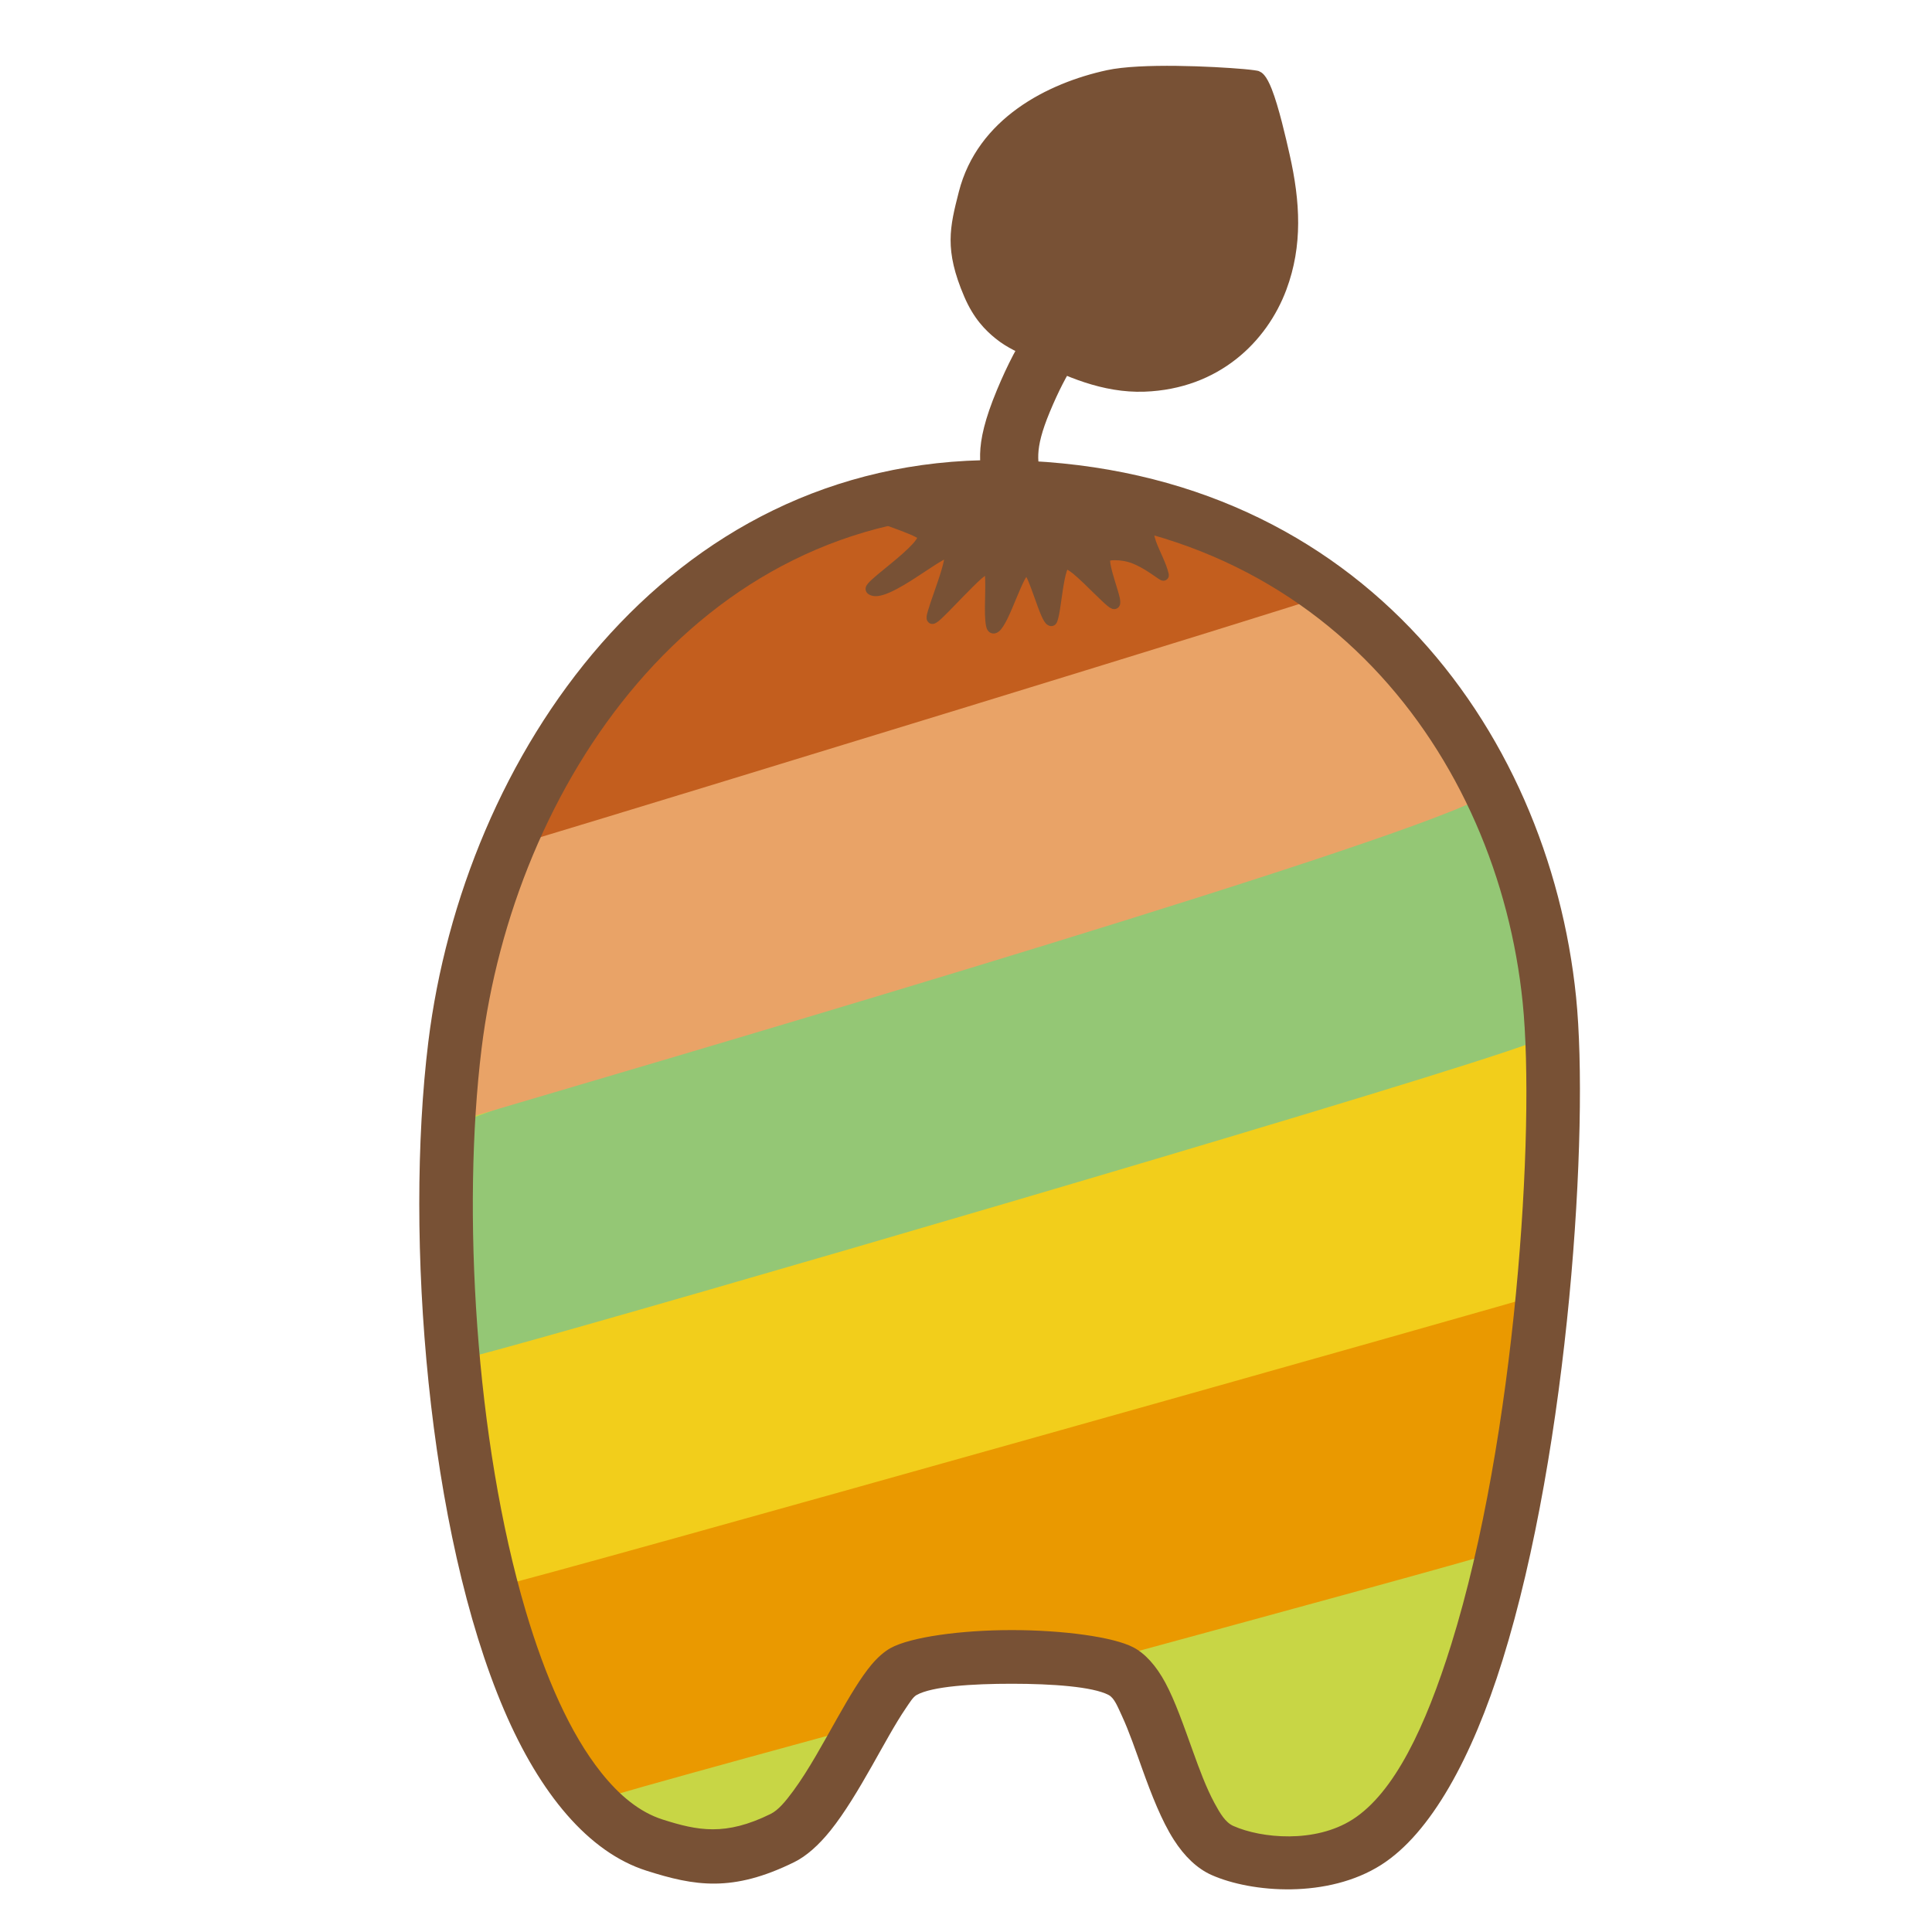
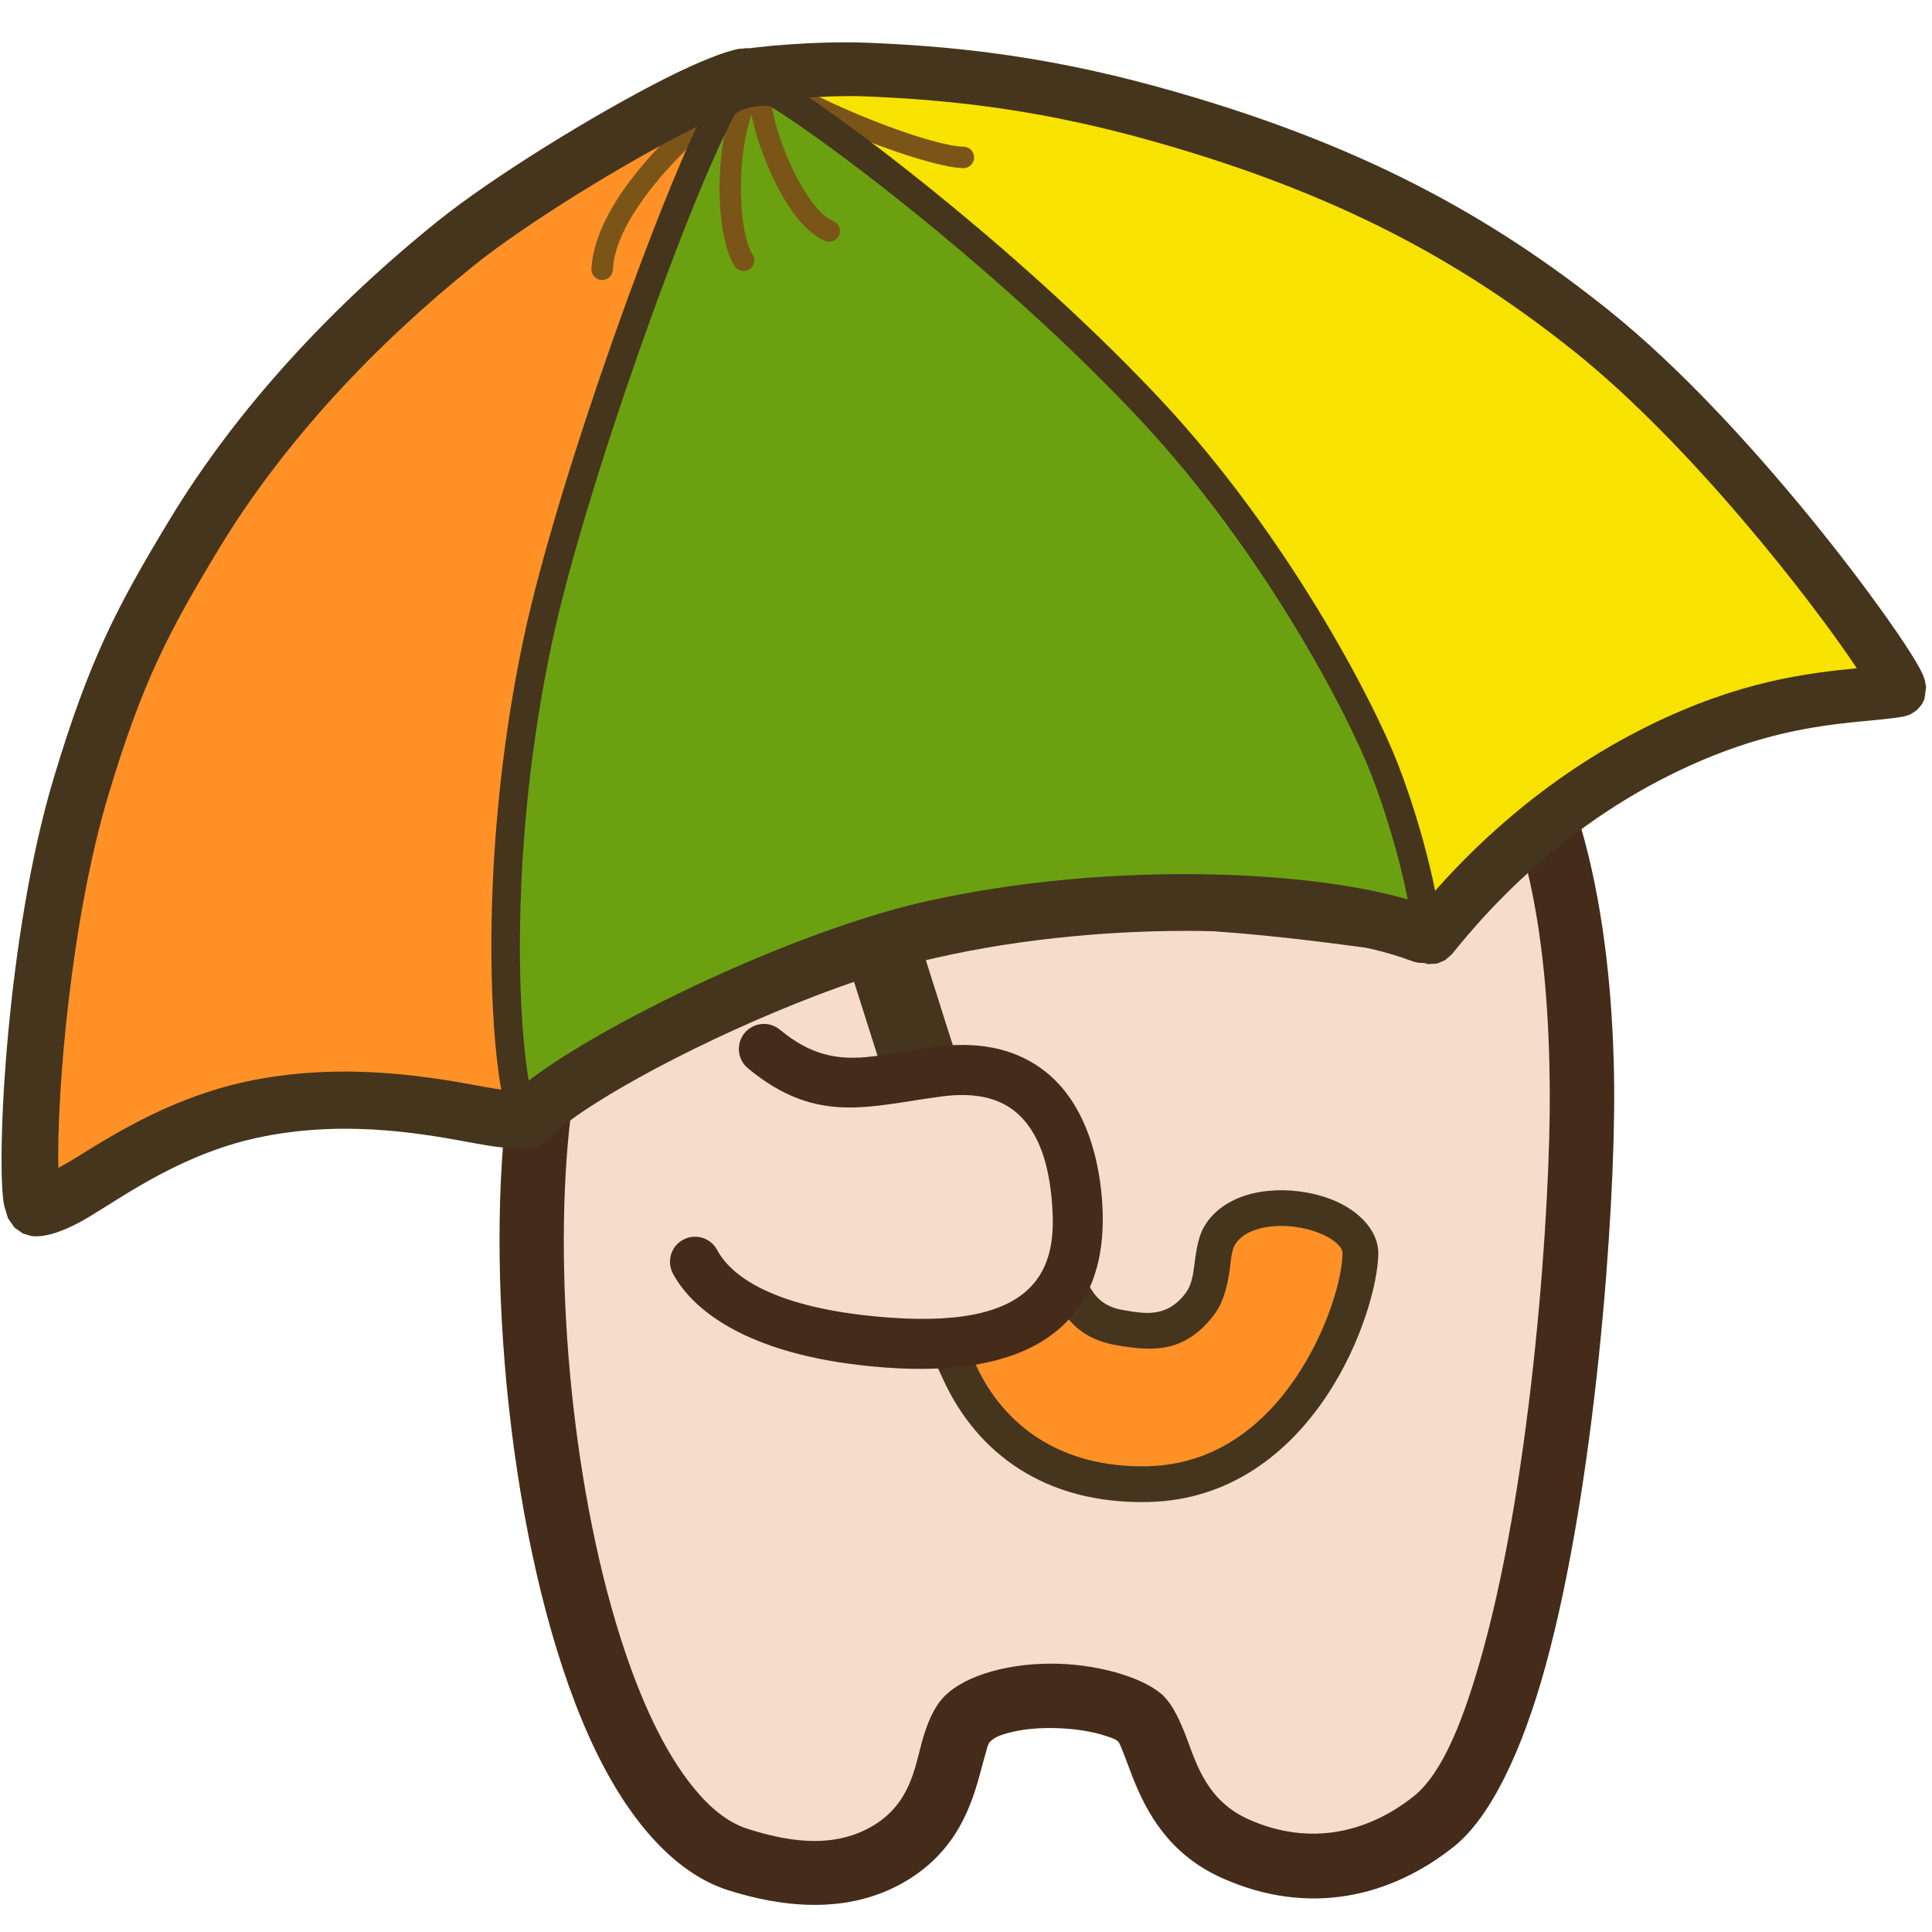
<svg xmlns="http://www.w3.org/2000/svg" xml:space="preserve" style="fill-rule:evenodd;clip-rule:evenodd;stroke-linejoin:round;stroke-miterlimit:2" viewBox="0 0 1080 1080">
-   <g transform="matrix(.82856 0 0 .81081 -380.762 -378.503)">
-     <path d="M901.097 1738.89c-116.512-37.96-157.289-362.91-134.611-551.44 22.62-188.051 151.452-385.914 366.044-384.931 229.88 1.054 354.69 176.413 372.33 353.541 12.65 126.95-20.5 513.98-123.12 580.83-30.55 19.9-74.36 16.21-97.46 5.71-33.85-15.37-42.01-109.56-68.49-123.64-24.24-12.89-122.76-13.33-146.67.33-20.66 11.79-51.06 99.32-81.663 114.74-36.14 18.2-58.176 14.05-86.36 4.86Z" style="fill:#c8d645" />
+   <path d="M900.642 1730.36c-116.778-37.14-168.456-362.97-145.778-551.5 22.62-188.051 163.074-377.324 377.666-376.341 108.67.498 239.63-.145 301.12 60.029 68.58 67.119 83.81 196.652 84.6 299.352.99 127.62-27.93 475.59-108.36 540.3-39.46 31.76-90.86 44.63-145.15 20.23-53.62-24.09-53.73-79.6-69.03-95.59-18.78-19.6-102.45-26.04-127.46.08-16.54 17.29-8.44 69.84-56.63 98.84-37.041 22.29-79.531 14.61-110.978 4.6Z" style="fill:#f5ddca" transform="matrix(.76389 0 0 .75824 -275.45 -272.525)" />
+   <path d="M893.548 1753c-40.108-12.76-75.258-53.68-101.665-112.76-55.325-123.78-76.73-328.57-60.411-464.24 23.952-199.123 173.934-398.261 401.168-397.22 66.73.306 141.67.381 204.54 13.544 45.78 9.584 85.39 26.289 112.88 53.196 72.6 71.039 90.91 207.5 91.76 316.2.7 90.71-13.55 291.05-50.14 425.63-17.11 62.94-40.34 111.89-67.08 133.4-46.07 37.07-106.1 51.84-169.46 23.36-39.2-17.61-55.55-48.46-65.89-74.97-2.77-7.09-5.04-13.74-7.38-19.4-1.08-2.6-1.75-4.98-3.12-6.41-1.74-1.82-4.98-2.77-8.66-4.03-10.05-3.42-23.16-5.44-36.48-5.84-11.09-.33-22.34.46-32.13 2.78-6.67 1.58-12.69 3.42-16.27 7.16-1.91 2.01-2.36 5.37-3.44 8.99-2.36 7.96-4.45 17.22-7.55 26.86-7.57 23.62-20.44 48.79-50.52 66.89-43.462 26.15-93.253 18.6-130.152 6.86Zm14.189-45.27c25.999 8.27 61.176 16.07 91.801-2.35 27.032-16.26 30.502-42.66 35.572-61.25 3.94-14.46 8.96-26.14 16.18-33.68 15.97-16.69 50.01-25.46 83.73-24.44 33.69 1.01 65.66 11.84 77.64 24.35 6.3 6.58 11.55 17.6 16.64 31.31 6.96 18.72 14.9 45.54 45.04 59.08 45.21 20.32 87.98 9.35 120.85-17.1 21.52-17.31 37.26-58.17 51.04-108.84 35.47-130.5 49.14-324.76 48.46-412.72-.75-96.71-12.88-219.311-77.46-282.514-21.7-21.233-53.51-33.204-89.64-40.767-59.98-12.558-131.5-12.259-195.17-12.551-201.952-.925-332.875 178.482-354.163 355.452-13.261 110.25-.422 268.66 36.544 385.57 14.15 44.75 31.687 83.3 53.11 109.85 12.059 14.95 25.112 25.92 39.826 30.6Z" style="fill:#452b19" transform="matrix(.76389 0 0 .75824 -275.45 -272.525)" />
+   <path d="M549.391 234.862c-.481 2.92-32.938 19.405-75.488-17.786-23.692-20.709-20.255-84.403-14.841-88.087 3.774-2.568 19.295 14.943 60.099 59.771 23.683 26.019 30.852 42.323 30.23 46.102Z" style="fill:#d4c421" transform="matrix(.84767 0 0 .90356 133.835 77.702)" />
+   <path d="m554.054 235.538-.587 1.636-1.037 1.349c-1.297 1.317-4.74 3.521-10.152 5.052-13.203 3.736-39.848 4.485-71.592-23.26-7.202-6.295-12.231-16.181-15.414-27.339-4.533-15.889-5.43-34.349-4.58-47.517.445-6.896 1.398-12.398 2.498-15.493.871-2.448 2.13-3.9 3.101-4.56l1.104-.596 1.19-.361 2.216-.078c1.206.146 2.802.675 4.697 1.885 7.318 4.67 24.125 23.236 57.251 59.629 17.065 18.747 25.742 32.632 29.227 40.587 1.947 4.444 2.329 7.545 2.078 9.066Zm-92.447-100.911-.004.018c-.669 2.789-1.191 6.71-1.491 11.349-.799 12.385.013 29.749 4.277 44.693 2.681 9.397 6.665 17.848 12.731 23.15 27.828 24.323 50.859 24.536 62.433 21.262 1.882-.533 3.679-1.377 4.796-1.954-.469-1.485-1.391-4.118-2.743-6.695-4.098-7.807-12.182-19.598-26.034-34.815-28.34-31.136-44.364-49.008-52.727-56.045a23.38 23.38 0 0 0-1.238-.963Z" style="fill:#d4c421" transform="matrix(.84767 0 0 .90356 133.835 77.702)" />
+   <path d="M551.774 238.813c-9.569 4.882-60.834 8.576-89.473-33.809-7.812-11.562-15.756-60.688-10.031-60.147 8.224.777 31.414 11.14 64.899 42.725 27.477 25.917 31.579 44.932 34.605 51.231Z" style="fill:#d4c421" transform="matrix(-.59175 -.55461 -.47072 .52818 1063.982 461.56)" />
+   <path d="M556.081 236.181c-3.128-6.513-7.423-26.13-35.834-52.93-34.826-32.849-59.141-43.223-67.695-44.03l-1.393.053-1.37.441-1.168.753-.891.906c-1.04 1.284-2.087 3.966-2.29 7.949-.409 7.999 1.748 23.821 5.023 37.291 2.291 9.426 5.205 17.697 7.966 21.783 18.186 26.915 44.937 36.401 65.66 38.466 14.21 1.415 25.617-.747 29.784-2.873 1.238-.632 2.179-1.831 2.597-3.311a6.438 6.438 0 0 0-.389-4.498ZM455.347 151.17c9.855 2.775 30.374 13.981 58.745 40.743 20.223 19.076 27.307 34.307 30.827 43.169-4.766.927-11.934 1.338-20.221.512-18.438-1.837-42.344-10.035-58.525-33.982-5.111-7.565-10.007-32.412-10.815-46.419-.075-1.312-.056-2.785-.011-4.023Z" style="fill:#d4c421" transform="matrix(-.59175 -.55461 -.47072 .52818 1063.982 461.56)" />
+   <path d="M537.078 1020.2c-1.307-3.58-2.027-7.51-2.024-11.63.012-16.721 11.934-30.296 26.606-30.296l11.042 2.583 5.502 3.605 4.425 4.664 3.675 6.159 2.456 7.535.581 13.22c.043-.6.052-1.16.052-1.65 0-.78-.258-3.84-.258-3.84s8.147 32.95 18.425 69.89c47.622 171.16 167.319 576.6 175.07 596 6.079 15.21.173 33.19-13.18 40.13-13.354 6.94-29.131.23-35.211-14.98-7.841-19.62-129.19-429.65-177.363-602.8-10.718-38.52-17.518-66.7-19.798-78.59Zm-.679-9.3.05-1.02c-.025.34-.041.68-.05 1.02Zm13.093 24.63c3.331 2.09 7.307 3.33 12.125 3.33-4.367 0-8.489-1.2-12.125-3.33Z" style="fill:#45351d" transform="matrix(.78982 .01301 -.01086 .6931 -15.751 -429.724)" />
+   <path d="M516.573 878.204c4.785-8.753 39.556-30.713 42.587-25.981 12.602 19.682 21.94 22.961 33.716 19.881 9.124-2.387 18.288-5.021 21.393-17.501 1.942-7.803-4.205-16.403-3.411-22.303 2.393-17.767 40.326-26.352 46.446-13.809 7.258 14.875 13.023 73.151-34.055 94.602-29.595 13.484-55.42 8.192-74.022-6.24-11.849-9.193-33.636-26.854-32.654-28.649Z" style="fill:#ff9127" transform="matrix(1.4764 .6978 -.72578 1.61493 384.068 -1079.843)" />
+   <path d="M511.115 875.738c1.38-2.525 4.707-6.069 9.214-9.759 9.34-7.649 23.818-16.43 31.744-19.03 3.438-1.128 6.219-1.182 7.935-.748l2.383 1.027 1.135.913.923 1.141c10.338 16.145 17.201 19.916 26.861 17.389 7.096-1.856 14.576-3.526 16.991-13.231.936-3.761-.777-7.706-1.912-11.322-1.199-3.819-2.013-7.404-1.608-10.408.758-5.631 4.073-10.639 9.008-14.655 6.497-5.286 15.876-8.821 24.551-9.842 11.37-1.339 21.212 2.02 24.558 8.878 3.893 7.979 7.585 27.581 3.791 48.081-3.842 20.767-15.233 42.321-40.812 53.976-32.251 14.694-60.374 8.784-80.645-6.943-11.102-8.614-30.455-24.496-33.495-28.924l-.8-1.416-.473-1.678.063-1.846.588-1.603Zm13.117 2.227c5.559 4.883 20.74 18.136 28.99 24.536 16.934 13.138 40.459 17.811 67.399 5.536 21.499-9.795 30.765-28.104 33.994-45.558 3.279-17.719.46-34.692-2.904-41.588-.547-1.12-1.814-1.675-3.256-2.082-2.5-.708-5.574-.768-8.793-.389-6.298.741-13.152 3.207-17.868 7.045-2.54 2.067-4.467 4.528-4.858 7.426-.314 2.333 1.005 5.146 1.95 8.202 1.475 4.769 2.55 9.855 1.352 14.673-3.797 15.259-14.64 18.852-25.796 21.77-6.041 1.58-11.579 1.734-17.088-.12-6.814-2.293-13.873-8.002-21.748-19.616-1.034.353-2.331.829-3.401 1.327-6.577 3.062-15.355 8.599-22.019 13.783-2.333 1.815-4.423 3.534-5.954 5.055Z" style="fill:#45351d" transform="matrix(1.4764 .6978 -.72578 1.61493 384.068 -1079.843)" />
+   <path d="M362.666 607.723c34.21 27.721 60.41 16.537 96.357 12.038 55.244-6.913 72.304 31.722 75.356 69.148 2.941 36.075-6.291 82.853-104.139 75.826-64.784-4.654-94.938-24.322-105.347-43.203" style="fill:#f5ddca" transform="matrix(1.01918 0 0 1.04517 57.404 -48.79)" />
+   <path d="M353.886 618.025c-5.831-4.725-6.631-13.177-1.785-18.863 4.845-5.686 13.513-6.466 19.344-1.742 16.939 13.727 31.482 15.947 46.827 14.683 12.212-1.005 24.838-3.855 39.003-5.628 26.74-3.346 45.958 2.687 59.784 13.357 20.008 15.44 28.876 41.802 31.013 68.015 1.749 21.452-.912 45.882-17.765 64.109-16.005 17.308-45.823 30.106-101.076 26.137-72.172-5.183-104.841-29.184-116.437-50.219-3.59-6.511-1.082-14.64 5.595-18.14 6.678-3.501 15.014-1.056 18.603 5.456 9.227 16.736 36.834 32.061 94.258 36.186 42.61 3.06 66.311-4.013 78.654-17.361 11.492-12.428 11.974-29.417 10.781-44.045-1.524-18.702-6.4-38.115-20.675-49.13-9.027-6.967-21.78-9.977-39.238-7.793-39.961 5.001-68.857 15.793-106.886-15.022Z" style="fill:#452b19" transform="matrix(1.01918 0 0 1.04517 57.404 -48.79)" />
+   <g transform="matrix(.94255 .02032 -.04178 .9154 -42.212 -438.035)">
+     <path d="M509.498 514.114c-25.416 4.547-123.593 67.233-166.608 105.133-58.581 51.615-111.18 113.64-147.278 180.926-28.504 53.129-42.834 84.488-60.298 155.272-25.555 103.585-23.533 256.765-15.735 257.905 17.137 2.51 59.501-47.88 129.875-63.66 76.341-17.11 143.532 7.77 157.02 3.67 6.239-1.9 48.304-312.659 65.475-419.2 11.839-73.461 30.762-220.046 37.549-220.046Z" style="fill:#ff9127" />
    <clipPath id="a">
-       <path d="M901.097 1738.89c-116.512-37.96-157.289-362.91-134.611-551.44 22.62-188.051 151.452-385.914 366.044-384.931 229.88 1.054 354.69 176.413 372.33 353.541 12.65 126.95-20.5 513.98-123.12 580.83-30.55 19.9-74.36 16.21-97.46 5.71-33.85-15.37-42.01-109.56-68.49-123.64-24.24-12.89-122.76-13.33-146.67.33-20.66 11.79-51.06 99.32-81.663 114.74-36.14 18.2-58.176 14.05-86.36 4.86Z" />
+       <path d="M509.498 514.114c-25.416 4.547-123.593 67.233-166.608 105.133-58.581 51.615-111.18 113.64-147.278 180.926-28.504 53.129-42.834 84.488-60.298 155.272-25.555 103.585-23.533 256.765-15.735 257.905 17.137 2.51 59.501-47.88 129.875-63.66 76.341-17.11 143.532 7.77 157.02 3.67 6.239-1.9 48.304-312.659 65.475-419.2 11.839-73.461 30.762-220.046 37.549-220.046Z" />
    </clipPath>
    <g clip-path="url(#a)">
-       <path d="M208.095 610.571c-.307-6.865 492.531-144.129 612.158-173.107 2.98 11.073-14.583 143.945-28.942 149.621-18.26 7.217-505.069 140.384-525.878 148.457-6.954 2.698-12.345-16.296-29.205-46.927-13.289-24.145-27.953-74.013-28.133-78.044Z" style="fill:#ea9900" transform="translate(551.438 849.497) scale(1.16445)" />
-       <path d="m206.024 610.668.081-.72.321-.702.49-.56c.162-.144.38-.31.659-.486 1.577-.99 6.288-2.845 13.7-5.371 80.717-27.511 490.804-141.338 598.5-167.427 1.086-.263 2.181.4 2.477 1.5.648 2.41.446 10.388-.555 21.539-2.262 25.192-8.272 67.126-15.224 96.415-3.029 12.759-6.264 23.146-9.421 28.832-1.641 2.955-3.395 4.741-4.993 5.372-18.261 7.218-505.081 140.39-525.89 148.463-2.819 1.093-5.645-.02-8.559-3.835-5.064-6.63-11.312-22.456-23.188-44.034-13.446-24.429-28.216-74.907-28.398-78.986Zm4.293.836c1.594 8.198 15.293 53.499 27.718 76.073 10.099 18.348 16.073 32.516 20.739 40.331 1.397 2.341 2.632 4.073 3.861 5.074.701.57 1.351.856 2.062.58 20.809-8.073 507.607-141.236 525.866-148.453.579-.229 1.111-.826 1.702-1.634.809-1.106 1.616-2.588 2.432-4.389 2.62-5.78 5.24-14.669 7.747-25.229 6.908-29.103 12.877-70.771 15.124-95.803.739-8.223 1.117-14.588.941-17.989-110.932 27.066-515.798 139.475-595.922 166.783-5.554 1.893-9.522 3.365-11.69 4.368-.198.091-.398.193-.58.288Z" style="fill:#ea9900" transform="translate(551.438 849.497) scale(1.16445)" />
-       <path d="M222.779 633.574c17.242-9.212 514.144-165.651 633.771-194.63 2.98 11.074 14.506 143.024-4.27 149.664-10.475 3.705-583.348 168.723-604.887 173.239-7.003 1.468-33.905-123.31-24.614-128.273Z" style="fill:#f2ce1b" transform="translate(507.973 670.735) scale(1.16445)" />
-       <path d="M221.818 631.696c17.256-9.219 514.534-165.812 634.254-194.813 1.086-.263 2.181.4 2.477 1.5 2.098 7.798 8.446 75.187 5.565 117.21-.754 10.988-2.152 20.266-4.373 26.375-1.727 4.748-4.095 7.691-6.783 8.642-10.48 3.706-583.6 168.795-605.148 173.312l-.555.056-.528-.055-.87-.329c-.481-.27-1.04-.763-1.598-1.54-2.269-3.16-5.596-12.898-9.027-25.772-7.828-29.372-16.598-75.29-16.454-94.27.028-3.692.427-6.458 1.123-8.058.499-1.147 1.187-1.867 1.917-2.258Zm25.867 127.916c31.013-7.29 593.54-169.336 603.917-173.006 1.82-.643 3.083-2.899 4.252-6.114 2.122-5.833 3.404-14.702 4.124-25.195 2.675-39.024-2.643-100.194-5.012-113.789-122.832 30.157-612.213 184.197-631.123 193.888a3.946 3.946 0 0 0-.25.527c-.157.445-.277.989-.375 1.622-.437 2.831-.374 7.176.043 12.561 1.676 21.674 9.194 59.633 15.971 85.063 2.862 10.737 5.567 19.216 7.654 23.183.241.459.579.953.799 1.26Z" style="fill:#f2ce1b" transform="translate(507.973 670.735) scale(1.16445)" />
-       <path d="M246.838 658.676c.937-8.589 588.014-194.775 602.067-203.437 1.295 4.814 34.607 142.161 28.776 146.369-15.04 10.854-606.34 186.909-627.209 190.241-8.719 1.393-4.184-128.137-3.634-133.173Z" style="fill:#94c775" transform="translate(477.87 479.546) scale(1.16445)" />
-       <path d="m244.778 658.441.155-.625.332-.592c.205-.277.59-.657 1.21-1.061 1.962-1.275 7.606-3.695 16.345-7.021 95.857-36.479 572.374-187.926 585.014-195.716a2.034 2.034 0 0 1 1.84-.154 2.104 2.104 0 0 1 1.23 1.406c1.038 3.858 22.603 92.696 28.197 130.235 1.01 6.775 1.49 11.932 1.289 14.713-.15 2.075-.884 3.258-1.513 3.712-3.035 2.19-29.295 11.131-69.583 23.926-159.824 50.76-541.798 164.011-558.502 166.678l-1.034-.021-.923-.357c-.548-.321-1.123-.896-1.61-1.804-1.078-2.007-1.979-6.421-2.594-12.526-3.298-32.73-.295-116.749.147-120.793Zm6.074 131.184c24.535-5.069 399.348-116.269 557.212-166.407 27.914-8.865 49.039-15.819 60.231-19.938 4.021-1.479 6.696-2.534 7.836-3.18.057-.464.181-1.643.149-2.764-.081-2.797-.54-6.834-1.278-11.785-5.139-34.485-23.808-112.421-27.498-127.373-39.254 15.927-490.222 159.537-583.237 194.934-6.627 2.522-11.413 4.483-14.07 5.804a19.18 19.18 0 0 0-1.357.756c-.591 9.332-3.238 87.841-.085 119.128.395 3.919.874 7.073 1.474 9.211.165.588.443 1.227.623 1.614Z" style="fill:#94c775" transform="translate(477.87 479.546) scale(1.16445)" />
-       <path d="M300.996 752.116c11.34-6.197 417.398-135.677 477.678-150.28 1.179 4.382 24.166 19.962 41.738 44.198 28.504 39.311 40.625 55.295 48.144 69.265 8.993 16.705-601.447 196.691-602.99 197.943-2.232 1.813.34-29.005 7.777-70.593 7.45-41.658 25.371-89.286 27.653-90.533Z" style="fill:#e9a367" transform="translate(454.049 175.26) scale(1.16445)" />
-       <path d="M266.388 915.184s.415-.24.468-.283l-.468.283-.129.076-.585.158h-.572l-.557-.149-.417-.227-.441-.391-.376-.556-.261-.678c-.369-1.304-.439-4.993-.053-10.605.842-12.232 3.603-34.242 8.307-60.543 5.992-33.508 18.725-70.857 24.752-85.099 1.291-3.049 2.319-5.097 2.92-5.936l.465-.552.578-.434c11.352-6.204 417.832-135.855 478.177-150.473 1.086-.263 2.181.4 2.477 1.5.088.324.435.702.881 1.223 1.045 1.22 2.672 2.776 4.722 4.663 8.336 7.672 23.401 20.509 35.802 37.612 28.599 39.442 40.75 55.489 48.295 69.505l.23.556.114.598-.108 1.115c-.176.637-.619 1.413-1.457 2.225-1.981 1.916-6.914 4.674-14.421 8.035-83.15 37.228-492.256 159.194-574.258 184.034-8.141 2.466-13.035 3.966-14.032 4.323l-.053.02Zm-1.433-3.957a1.793 1.793 0 0 0-.678.357l.678-.357Zm2.02-.679c2.314-.727 6.498-2.005 12.32-3.769 81.932-24.819 490.693-146.656 573.773-183.853 5.959-2.668 10.197-4.866 12.439-6.563a8.65 8.65 0 0 0 .846-.756c-7.524-13.759-19.681-29.8-47.606-68.312-12.201-16.827-27.043-29.438-35.246-36.986-2.598-2.392-4.556-4.311-5.631-5.714a9.816 9.816 0 0 1-.238-.323c-64.738 16.17-458.805 141.78-475.363 149.564a62.492 62.492 0 0 0-2.408 5.016c-5.962 14.087-18.552 51.033-24.479 84.178-4.667 26.1-7.414 47.941-8.249 60.079a84.15 84.15 0 0 0-.158 7.439Z" style="fill:#e9a367" transform="translate(454.049 175.26) scale(1.16445)" />
-       <path d="M334.671 832.023c7.856-3.358 60.419-155.521 178.925-188.604 58.078-16.213 82.867-22.703 87.501-23.074 37.993-3.039 36.307 5.633 45.741 9.716 8.098 3.503 47.798 1.634 72.757 10.19 39.758 13.63 91.32 41.583 84.308 44.288-18.191 7.018-473.515 149.314-469.232 147.484Z" style="fill:#c35e1e" transform="translate(417.333 77.765) scale(1.16445)" />
-       <path d="M333.724 830.148s.663-.753 1.127-1.459c1.837-2.798 4.557-8.166 8.23-15.373 21.419-42.022 74.505-145.29 169.968-171.94 58.329-16.284 83.232-22.771 87.886-23.143 27.55-2.203 34.932 1.739 40.25 5.632 2.077 1.521 3.79 3.089 6.462 4.245 3.138 1.358 11.184 1.802 21.247 2.473 15.74 1.051 36.229 2.473 51.361 7.66 32.062 10.992 71.722 31.262 82.691 40.312 2.099 1.731 3.242 3.259 3.536 4.261l.137 1.064-.091.612-.232.603-.603.782-.528.39-.53.254c-16.376 6.318-386.935 122.247-457.76 144.035-7.186 2.21-11.333 3.459-11.774 3.552l-.452.05-.66-.108-.537-.275-.468-.462-.254-.452-.142-.529.073-.923.424-.77.405-.363.234-.128Zm6.255-1.907a1740.27 1740.27 0 0 0 5.701-1.742c69.287-21.314 425.597-132.77 455.984-143.396a15.803 15.803 0 0 0-1.322-1.252c-10.794-8.904-49.856-28.775-81.406-39.591-17.317-5.937-41.799-6.777-57.679-7.958-7.181-.534-12.687-1.192-15.227-2.291-2.052-.888-3.625-1.967-5.151-3.113-5.421-4.067-10.275-8.788-39.62-6.441-4.615.369-29.289 6.862-87.117 23.006-94.145 26.282-146.261 128.369-167.384 169.81-2.777 5.448-5.031 9.868-6.779 12.968Zm-3.86 5.337-.649.399c.267-.114.48-.25.649-.399Z" style="fill:#c35e1e" transform="translate(417.333 77.765) scale(1.16445)" />
+       <path d="M400.151 148.87c1.816-1.233 4.321-.795 5.591.98 1.27 1.774.826 4.216-.99 5.449-7.669 5.21-21.661 16.153-32.113 28.882-6.63 8.075-11.898 16.839-12.76 25.305-.218 2.149-2.186 3.717-4.391 3.498-2.205-.219-3.817-2.142-3.598-4.292.997-9.795 6.805-20.072 14.476-29.415 11-13.396 25.715-24.924 33.785-30.407Z" style="fill:#7b5518" transform="matrix(1.57812 -.1206 .155 1.66857 -164.049 327.485)" />
    </g>
-     <path d="M895.597 1756.52c-38.984-12.7-71.733-52.99-95.883-110.56-51.596-122.99-67.408-325.99-51.196-460.77 23.652-196.634 159.704-402.199 384.092-401.171 240.83 1.104 371.78 184.602 390.27 370.171 8.99 90.32-4.75 310.18-49.62 457.26-20.5 67.19-48.44 119.32-81.79 141.04-35.9 23.39-87.38 19.36-114.55 7.02-9.65-4.39-18.26-12.8-25.48-24.36-8.23-13.18-14.97-30.89-21.2-48.59-4.6-13.07-8.94-26.11-13.76-36.72-2.98-6.55-5.13-12.39-9.05-14.47-10.72-5.7-37.99-7.69-65.11-7.7-26.89-.01-53.88 1.78-64.37 7.76-2.42 1.39-4.54 5.03-7.37 9.27-7.01 10.5-14.68 25.04-22.81 39.71-8.91 16.08-18.35 32.28-27.94 44.48-7.95 10.11-16.29 17.66-24.367 21.73-41.799 21.06-67.269 16.52-99.866 5.9Zm10.999-35.25c23.772 7.74 42.372 11.52 72.855-3.84 5.281-2.66 10.133-8.74 15.303-15.9 10.386-14.4 20.406-33.4 29.746-50.3 8.18-14.8 15.96-28.12 22.91-36.57 4.43-5.41 8.87-9.24 12.88-11.53 13.42-7.66 47.63-12.48 82.05-12.46 34.18.01 68.29 4.69 81.8 11.88 7.91 4.2 15.39 12.57 21.64 24.44 6.63 12.61 12.45 29.78 18.53 47.05 4.47 12.7 9.09 25.47 14.63 35.93 3.76 7.09 7.34 13.3 12.69 15.73 19.05 8.65 55.19 12 80.38-4.41 28.22-18.38 49.34-63.99 66.68-120.85 43.43-142.34 56.87-355.09 48.16-442.51-16.8-168.688-135.47-335.908-354.4-336.911-204.798-.938-326.408 189.221-347.996 368.681-13.348 110.98-4.319 270.13 29.754 387.73 13.14 45.35 29.882 84.42 50.898 111.42 12.33 15.84 25.974 27.36 41.49 32.42Z" style="fill:#785135" />
+     <path d="m506.223 497.114 2.866-.465c8.81 0 16.317 6.937 17.283 15.97.499 4.675-.839 9.107-3.446 12.51-8.097 25.97-23.826 147.746-34.228 212.29-15.49 96.113-51.227 358.031-62.771 410.841-1.571 7.18-3.239 11.71-4.178 13.43l-4.253 5.25-5.857 3.18c-5.226 1.59-16.744.94-32.902-1.74-27.793-4.6-74.409-13.02-125.29-1.62-46.873 10.51-80.52 37.49-102.183 51.72-14.371 9.43-26.104 13.27-33.676 12.16l-4.838-1.44-4.95-3.36-4.188-5.65-2.74-8.12c-5.966-27.42-5.75-165.11 17.982-261.302 17.917-72.624 32.604-104.805 61.849-159.314 37.018-69 90.894-132.659 150.967-185.588 30.796-27.134 89.213-66.729 130.422-89.616 19.421-10.785 35.533-17.811 44.108-19.345l.023.209Zm9.08 33.554c-.806.28-1.643.501-2.508.656-.136.024-.274.05-.414.079a14.93 14.93 0 0 0 2.922-.735Zm-31.227 13.495a690.799 690.799 0 0 0-5.304 2.916c-39.374 21.868-95.238 59.623-124.662 85.549-57.089 50.3-108.41 110.692-143.59 176.265-27.762 51.748-41.735 82.285-58.745 151.23-19.162 77.667-22.656 184.107-19.69 228.687 3.501-2.13 7.291-4.52 10.718-6.86 23.95-16.37 58.027-39.32 102.658-49.33 55.997-12.55 107.292-3.78 137.878 1.28 3.506.58 7.196 1.08 10.382 1.48 12.365-61.35 46.456-311.266 61.478-404.478 8.279-51.365 20.104-137.998 28.877-186.739Z" style="fill:#45351d" />
  </g>
-   <path d="M1178.78 631.065c-5.43-4.266-9.4-6.512-13.49-11.306-3.17-3.709-6.8-8.922-8.82-17.907-4.37-19.497-.55-27.701 5.46-40.689 12.53-27.075 42.36-35.488 66.13-36.207 17.5-.529 57.74 10.271 59.48 11.291 3.5 2.055 4.36 23.376 4.75 33.537.73 19.141-1.37 36.488-11.01 52.527-11.17 18.592-33.01 33.308-61.76 29.04-16.43-2.438-30.23-12.036-40.74-20.286Z" style="fill:#785135" transform="scale(1.3654) rotate(-10.521 -1838.255 4482.954)" />
-   <path d="M1176.97 633.369c-5.61-4.406-9.68-6.756-13.91-11.708-3.39-3.971-7.28-9.548-9.44-19.167-4.58-20.391-.63-28.978 5.65-42.561 13.04-28.178 43.96-37.157 68.7-37.905 14.22-.43 43.24 6.458 55.18 9.78 3.34.931 5.47 1.68 5.87 1.912l.98.778c.33.337.65.763.95 1.285.76 1.304 1.44 3.448 1.96 6.134 1.5 7.739 2.03 20.526 2.31 27.755.75 19.737-1.49 37.609-11.43 54.148-11.7 19.478-34.58 34.9-64.7 30.429-16.97-2.518-31.27-12.358-42.12-20.88Zm108.89-94.624c-.73-.235-2.44-.779-4.28-1.293-11.57-3.217-39.66-9.984-53.44-9.568-22.79.69-51.53 8.537-63.55 34.509-5.73 12.392-9.44 20.214-5.26 38.817 1.88 8.35 5.25 13.2 8.19 16.647 3.96 4.636 7.82 6.778 13.07 10.903 10.16 7.979 23.47 17.336 39.36 19.694 27.38 4.064 48.18-9.946 58.82-27.652 9.34-15.54 11.3-32.362 10.59-50.907-.26-6.996-.75-19.371-2.2-26.86-.34-1.718-1.08-3.707-1.3-4.29Z" style="fill:#785135" transform="scale(1.3654) rotate(-10.521 -1838.255 4482.954)" />
-   <path d="M1160.42 787.993c4.15 15.515-6.37 31.167-23.48 34.931-17.11 3.764-34.37-5.777-38.52-21.292-7.18-26.869-15.55-45.631 11.7-105.058 24.02-52.4 47.41-80.719 73.86-103.052 12.89-10.877 33.09-10.22 45.08 1.467 12 11.686 11.27 30.005-1.62 40.882-21.18 17.879-39.19 40.965-58.42 82.914-17.97 39.197-13.34 51.486-8.6 69.208Z" style="fill:#785135" transform="matrix(.50163 0 0 .55312 .425 -167.277)" />
-   <path d="M1163.6 789.764c-9.96-1.703-23.83-2.218-38.24-2.368-14.15-.147-27.58-.945-46.66.769-20.62 1.852-39.57 1.721-40.89 4.449-.4.843 46.4 13.179 48.08 15.949 2.71 4.484-30.55 19.595-28.44 21.01 6.47 4.34 37.6-14.669 41.72-13.554 4.07 1.098-12.02 26.043-10.02 26.376 2.31.386 26.81-20.153 30.55-19.406 3.31.663-2.08 23.787 1.47 24.296 4.59.655 14.36-22.623 18.7-23.244 3.73-.532 8.79 20.83 12.14 21.249 2.14.268 4.74-23.14 9.07-22.979 4.73.175 22.3 17.177 24.6 17.177 2.5 0-6.87-17.938-3.22-19.329 2.16-.821 9.31-.64 15.27 1.466 7.96 2.817 14.81 7.885 14.64 7.135-1.62-7.109-9.91-16.14-5.62-19.438 4.16-3.202 33.86-1.286 34.51-2.008 3.18-3.479-64.61-15.319-77.66-17.55Z" style="fill:#785135" transform="matrix(1.05538 -.04412 .0577 1.3805 -676.926 -769.084)" />
-   <path d="M1184.49 821.938c-.01.369 0 .91.07 1.344.64 4.088 3.5 10.751 4.2 13.975.3 1.401.13 2.426-.15 2.916l-.48.596-.54.403-.93.37-.98.118-1.12-.148-1.37-.569c-1.53-.843-4.5-3.209-7.88-5.968-3.54-2.899-7.6-6.244-10.88-8.476-.91-.617-2.02-1.217-2.77-1.603-.15.236-.31.499-.42.739-1.76 3.673-3.14 10.558-4.36 15.205-.72 2.748-1.53 4.817-2.15 5.499l-.58.503-.7.363-.86.222-1.04.006-.93-.219-.97-.485c-.43-.287-.9-.724-1.36-1.319-1.85-2.396-4.06-8.542-6.2-13.569-.78-1.827-1.54-3.493-2.29-4.715-.28.303-.58.639-.83.965-3 3.945-6.77 10.971-10.06 15.614-1.65 2.334-3.29 4.11-4.62 4.914a6.69 6.69 0 0 1-1.01.496l-.86.248-.84.102-.93-.046-.88-.224-.73-.358-.61-.489-.54-.712c-.81-1.382-.93-4.946-.65-9.045.25-3.661.7-7.799.74-10.893.01-.614.01-1.183-.02-1.693-.59.304-1.24.659-1.83 1.021-2.92 1.81-6.63 4.452-10.29 7.105-5.63 4.088-11.16 8.192-13.75 9.574-.77.412-1.41.646-1.85.748l-.85.116-.85-.052-.69-.185-.61-.31-.76-.744-.31-.801.05-1.088c.21-.995 1.1-2.966 2.33-5.411 2.6-5.175 6.79-12.724 8.1-17.05.02-.052.03-.105.05-.158-.27.09-.54.186-.79.286-5.1 1.977-13.31 6.119-20.82 9.211-5.45 2.244-10.59 3.906-14.13 4.1-2.3.126-4.11-.307-5.38-1.162l-.67-.631-.35-.767-.01-.795.33-.782c.35-.557 1.42-1.505 3.15-2.615 5.09-3.284 16.75-9.3 22.55-13.84.86-.677 1.58-1.312 2.09-1.895.1-.109.2-.244.28-.372-.71-.331-1.91-.868-3.06-1.294-10.74-3.98-36.25-10.951-42.09-13.06-1.22-.441-1.9-.871-2.12-1.066l-.43-.521-.26-.673v-.497l.16-.535.63-.862 1.22-.855c1.13-.584 3.11-1.106 5.82-1.481 7.36-1.019 21.04-1.353 35.55-2.655 19.23-1.728 32.77-.933 47.03-.784 14.63.152 28.71.692 38.82 2.42 10.5 1.796 56.24 9.791 72.48 14.703 3.46 1.045 5.73 2.095 6.56 2.851l.71.888.24.893-.15.846-.47.729-.83.612-1.06.334c-.56.101-1.94.167-3.89.163-5.57-.013-16.75-.372-24.08.286-1.42.128-2.68.291-3.69.514-.56.123-1.03.2-1.28.389-.35.268-.39.653-.39 1.083-.01.868.31 1.87.75 2.964 1.65 4.074 5.06 9.138 6.05 13.487l-.05.967-.26.492-.48.497-.73.415-.73.199-.76.046-.93-.149c-.33-.092-1.02-.391-1.93-.913-2.29-1.301-7.24-4.392-12.77-6.346-3.2-1.133-6.79-1.642-9.57-1.711-.98-.024-1.84-.021-2.47.054Zm-139.44-29.157c9.68 2.958 28.49 8.253 37.32 11.526 2.12.785 3.72 1.484 4.61 2.015.38.225.67.44.89.631l.59.7.29.637.13.641c.03.517-.07 1.088-.35 1.699-.45.969-1.45 2.138-2.92 3.39-4.62 3.935-14.37 9.241-20.71 12.961-.19.115-.39.233-.59.353 2.42-.658 5.19-1.699 8.08-2.89 8.71-3.584 18.36-8.542 23.14-10.041 2.09-.656 3.71-.668 4.59-.431l.77.291.64.411.77.927c.29.538.45 1.334.33 2.35-.45 3.66-4.96 12.104-8.1 18.247 2.33-1.607 5.01-3.477 7.4-5.216 5.73-4.155 11.61-8.245 14.71-9.53.74-.304 1.38-.487 1.91-.575l1.02-.079.84.09 1.07.37.74.511.53.612c.16.233.31.514.43.841.74 2.003.42 7.063 0 12.11-.2 2.444-.22 5.41-.19 7.565.94-1.21 1.93-2.689 2.95-4.283 3-4.708 6.18-10.359 8.72-13.459.97-1.187 1.91-2.053 2.71-2.532l1.05-.489.93-.227.97-.037.87.141.85.307.89.558c1 .775 2.16 2.469 3.24 4.685 1.61 3.327 3.29 7.953 4.87 11.552.09.205.18.412.28.621.27-.927.54-1.916.77-2.861 1.37-5.629 3.1-12.395 5.1-14.834.56-.685 1.18-1.152 1.77-1.435l1.02-.35 1.24-.112c1.2.045 3.12.693 5.27 2.003 3.62 2.208 8.67 6.345 12.97 9.864.88.716 1.72 1.405 2.52 2.043-1.45-4.352-3.44-9.892-3.19-12.583.08-.828.34-1.492.69-1.978l.67-.698 1.04-.577c.89-.339 2.38-.614 4.28-.67 3.57-.106 8.83.476 13.45 2.108 3.08 1.089 5.99 2.5 8.43 3.797-1.68-3.366-3.7-6.726-4.37-9.408-.67-2.653-.13-4.805 1.75-6.252.7-.536 1.82-1.041 3.33-1.407 1.62-.391 3.8-.671 6.3-.851 4.86-.349 11.02-.335 16.2-.28-18.55-4.863-57.97-11.728-67.58-13.371-9.81-1.676-23.47-2.168-37.66-2.315-14.04-.146-27.36-.946-46.29.755-13.6 1.221-26.46 1.569-33.98 2.459Z" style="fill:#785135" transform="matrix(1.05538 -.04412 .0577 1.3805 -676.926 -769.084)" />
+   <g transform="matrix(-.84369 .42783 .4223 .80952 638.972 -593.47)">
+     <path d="M520.697 511.278c-1.295-1.637-40.194 14.517-65.825 29.439-38.552 22.444-84.516 52.027-137.219 102.112-88.905 84.49-136.852 159.57-172.111 242.045-46.668 109.164-69.009 283.086-62.713 281.056 27.383-8.84 65.798-32.62 141.701-33.44 87.291-.95 154.259 31.35 171.021 38.87 4.96 2.22 40.341-295.03 61.489-405.127 10.269-53.46 61.117-254.955 63.657-254.955Z" style="fill:#f7e200" />
+     <clipPath id="b">
+       <path d="M520.697 511.278c-1.295-1.637-40.194 14.517-65.825 29.439-38.552 22.444-84.516 52.027-137.219 102.112-88.905 84.49-136.852 159.57-172.111 242.045-46.668 109.164-69.009 283.086-62.713 281.056 27.383-8.84 65.798-32.62 141.701-33.44 87.291-.95 154.259 31.35 171.021 38.87 4.96 2.22 40.341-295.03 61.489-405.127 10.269-53.46 61.117-254.955 63.657-254.955Z" />
+     </clipPath>
+     <g clip-path="url(#b)">
+       <path d="M423.725 149.933c-1.854-1.188-2.374-3.618-1.161-5.423 1.213-1.805 3.703-2.307 5.557-1.119 19.955 12.782 53.97 27.188 65.057 27.935 2.211.148 3.886 2.019 3.739 4.175-.147 2.156-2.061 3.785-4.272 3.637-11.72-.789-47.824-15.692-68.92-29.205Z" style="fill:#7b5518" transform="matrix(-1.43725 .66282 .6768 1.53301 1017.2 20.62)" />
+     </g>
+     <path d="M534.576 519.391c.18-.336.35-.68.508-1.033 2.57-5.712 1.726-12.483-2.169-17.407l-3.353-3.197-4.257-2.177-4.809-.839-4.564.455c-7.995 1.666-44.279 16.816-68.949 31.179-39.37 22.92-86.3 53.143-140.122 104.291-90.86 86.347-139.797 163.125-175.83 247.413C87.984 978.769 65.377 1133.28 65.94 1161.65c.052 2.6.28 4.61.546 6.02l1.192 4.09 4.143 6.11 3.044 2.3 4.15 1.71 4.61.48 4.077-.74c26.522-8.56 63.658-31.91 137.176-32.71 83.983-.9 148.39 30.28 164.517 37.52l5.103 1.32 5.09-.42 5.001-2.28 4.518-4.68c.877-1.37 2.817-5.79 4.327-13.32 9.541-47.54 40.121-298.31 59.161-397.432 9.176-47.773 50.986-214.607 61.095-247.496.301-.978.656-2.051.886-2.731Zm-7.956 7.197a14.776 14.776 0 0 1-4.763 1.09l.005-.002a15.248 15.248 0 0 0 4.758-1.088Zm-30.666 12.051c-15.967 59.596-46.712 183.831-54.468 224.209-17.825 92.799-45.761 318.612-57.057 385.822-29.871-12.56-88.441-33.39-160.247-32.61-60.836.65-98.368 15.43-125.33 26.26 5.107-49.89 26.243-168.875 61.202-250.649 34.484-80.662 81.44-154.043 168.392-236.676 51.584-49.022 96.581-77.965 134.315-99.933 9.383-5.462 21.982-11.432 33.193-16.423Z" style="fill:#45351d" />
+   </g>
+   <g transform="matrix(1.24115 -.24546 .16976 .90274 -294.67 -290.404)">
+     <path d="M491.684 521.41c3.9-6.465 20.638-6.389 24.48-1.486 29.105 37.141 93.059 138.192 136.864 233.881 42.289 92.377 66.45 199.823 72.129 243.149 6.688 51.016 6.807 105.346 2.887 104.686-11.913-2-118.72-64.43-202.959-61.96-26.894.79-65.334-5.27-103.172 8.39-48.203 17.39-93.963 55.29-97.704 55.44-7.68.3-1.069-138.61 43.472-285.119 26.692-87.8 97.259-252.648 124.003-296.981Z" style="fill:#6ba110" />
+     <clipPath id="c">
+       <path d="M491.684 521.41c3.9-6.465 20.638-6.389 24.48-1.486 29.105 37.141 93.059 138.192 136.864 233.881 42.289 92.377 66.45 199.823 72.129 243.149 6.688 51.016 6.807 105.346 2.887 104.686-11.913-2-118.72-64.43-202.959-61.96-26.894.79-65.334-5.27-103.172 8.39-48.203 17.39-93.963 55.29-97.704 55.44-7.68.3-1.069-138.61 43.472-285.119 26.692-87.8 97.259-252.648 124.003-296.981Z" />
+     </clipPath>
+     <g clip-path="url(#c)">
+       <path d="M415.019 144.687c.907-1.969 3.285-2.846 5.306-1.956 2.022.889 2.927 3.21 2.02 5.179-.357.776-.285 2.111-.165 3.805.255 3.586 1.233 8.345 2.745 13.442 2.296 7.747 5.825 16.265 10.092 22.657 2.505 3.752 5.183 6.78 8.11 8.124 2.006.921 2.873 3.256 1.933 5.211-.94 1.954-3.332 2.793-5.338 1.872-4.033-1.852-7.979-5.776-11.43-10.947-4.667-6.99-8.569-16.288-11.08-24.76-1.994-6.724-3.103-12.941-3.123-17.123-.012-2.389.36-4.266.93-5.504Z" style="fill:#7b5518" transform="matrix(1.17084 .23158 -.16425 1.65078 43.632 176.71)" />
+       <path d="M410.573 145.693c1.141-1.849 3.609-2.444 5.509-1.326 1.899 1.117 2.515 3.526 1.374 5.376-5.621 9.111-8.305 24.231-8.342 37.154-.025 8.277.967 15.654 3.279 19.755 1.069 1.896.36 4.277-1.581 5.314-1.941 1.037-4.384.34-5.453-1.555-2.763-4.903-4.304-13.662-4.275-23.557.042-14.335 3.255-31.054 9.489-41.161Z" style="fill:#7b5518" transform="matrix(1.17084 .23158 -.16425 1.65078 43.632 176.71)" />
+     </g>
+     <path d="M486.805 515.807c1.377-2.284 3.559-4.331 6.387-5.715 2.95-1.443 6.741-2.265 10.538-2.395 4.443-.152 8.873.656 11.949 2.129 2.05.982 3.655 2.325 4.759 3.735 29.327 37.425 93.79 139.228 137.93 235.648 42.829 93.557 67.26 202.396 73.012 246.276 5.507 42.015 6.57 86.225 4.755 101.875-.56 4.83-1.663 7.94-2.534 9.4l-1.465 1.87-1.526 1.11-1.592.55h-1.683c-3.705-.63-16.3-6.74-34.427-15.13-40.28-18.65-109.405-48.48-167.629-46.77-26.511.77-64.411-5.36-101.71 8.1-38.064 13.74-74.568 40.48-89.545 50.68-5.119 3.49-8.565 5-9.575 5.04l-1.526-.16-1.445-.59-1.444-1.1-1.497-1.9-1.148-2.39c-.327-.87-.646-1.94-.922-3.23-.659-3.06-1.149-8.01-1.283-14.64-.825-40.62 10.559-154.487 46.661-273.237 26.89-88.452 98.018-254.494 124.96-299.156ZM328.01 1091.76c.108-.07.216-.15.323-.22 15.369-10.47 52.862-37.8 91.924-51.9 38.377-13.85 77.356-7.87 104.634-8.67 59.71-1.75 130.637 28.56 171.945 47.68 11.999 5.56 21.355 10.19 26.987 12.6.206-2.55.407-5.7.463-8.81.361-19.77-1.225-52.54-5.351-84.016-5.607-42.773-29.498-148.826-71.247-240.023-43.364-94.726-106.608-194.769-135.587-231.844-.508-.162-4.939-1.549-7.939-1.446-2.043.07-4.09.394-5.818 1.049-.695.263-1.702.918-1.898 1.047-26.633 44.288-96.473 207.591-122.929 294.612-35.164 115.664-46.495 226.491-45.691 266.061.026 1.28.095 2.61.184 3.88Z" style="fill:#45351d" />
+   </g>
+   <path d="M268.575 513.4c-4.142 4.099-10.926 4.138-15.14.088-4.213-4.05-4.271-10.667-.129-14.765 18.977-18.779 104.545-55.392 159.993-64.733 70.682-11.908 152.98-4.163 189.926 11.795 5.407 2.336 7.864 8.509 5.483 13.777-2.381 5.268-8.704 7.648-14.112 5.312-34.54-14.919-111.521-21.439-177.599-10.307-36.433 6.138-86.806 24.616-119.871 41.169-13.212 6.614-23.569 12.734-28.551 17.664Z" style="fill:#45351d" transform="matrix(1.4925 -.07834 .07639 1.53055 -133.65 -127.686)" />
</svg>
